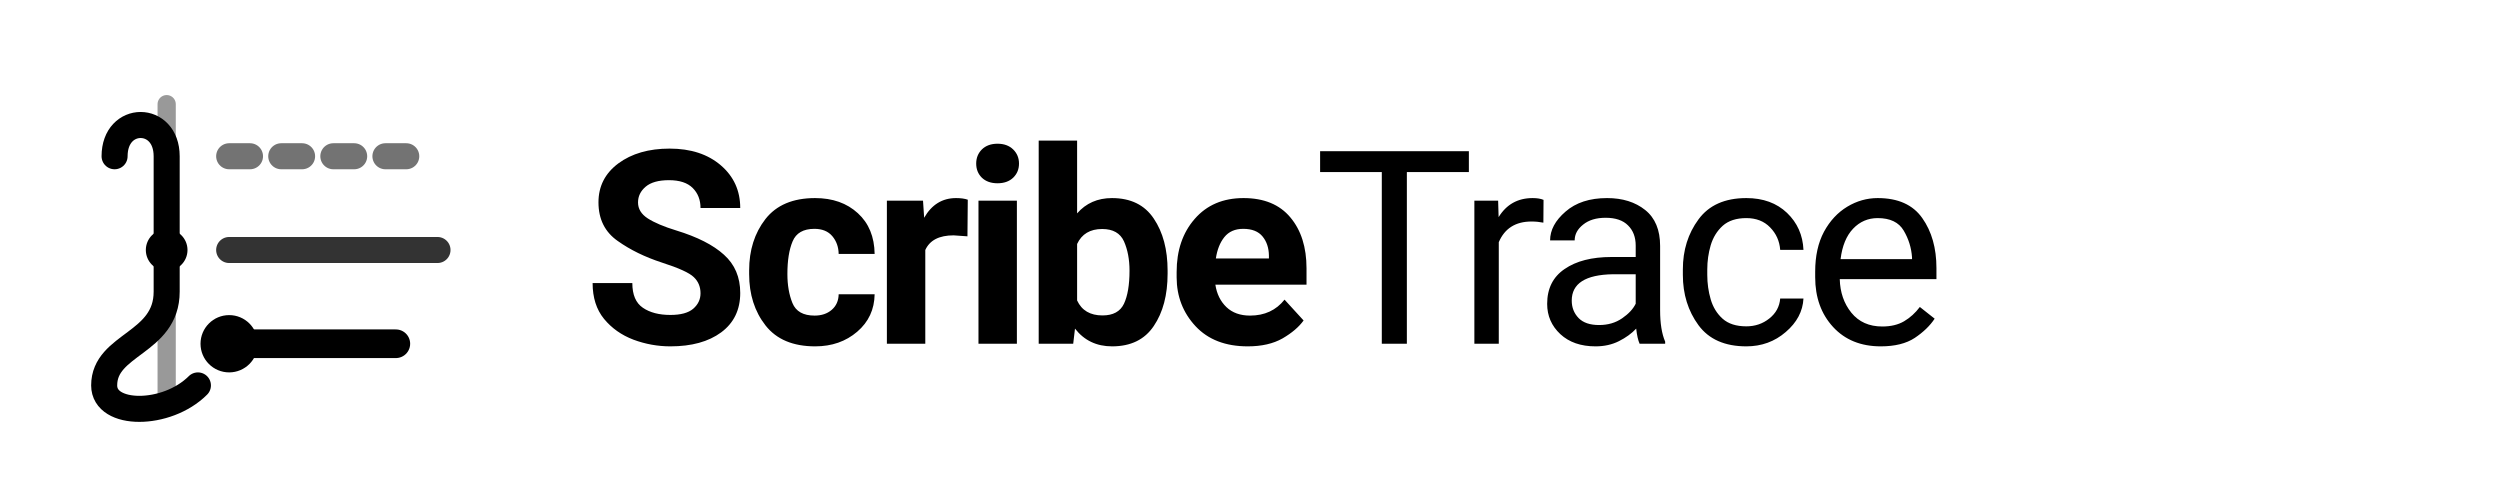
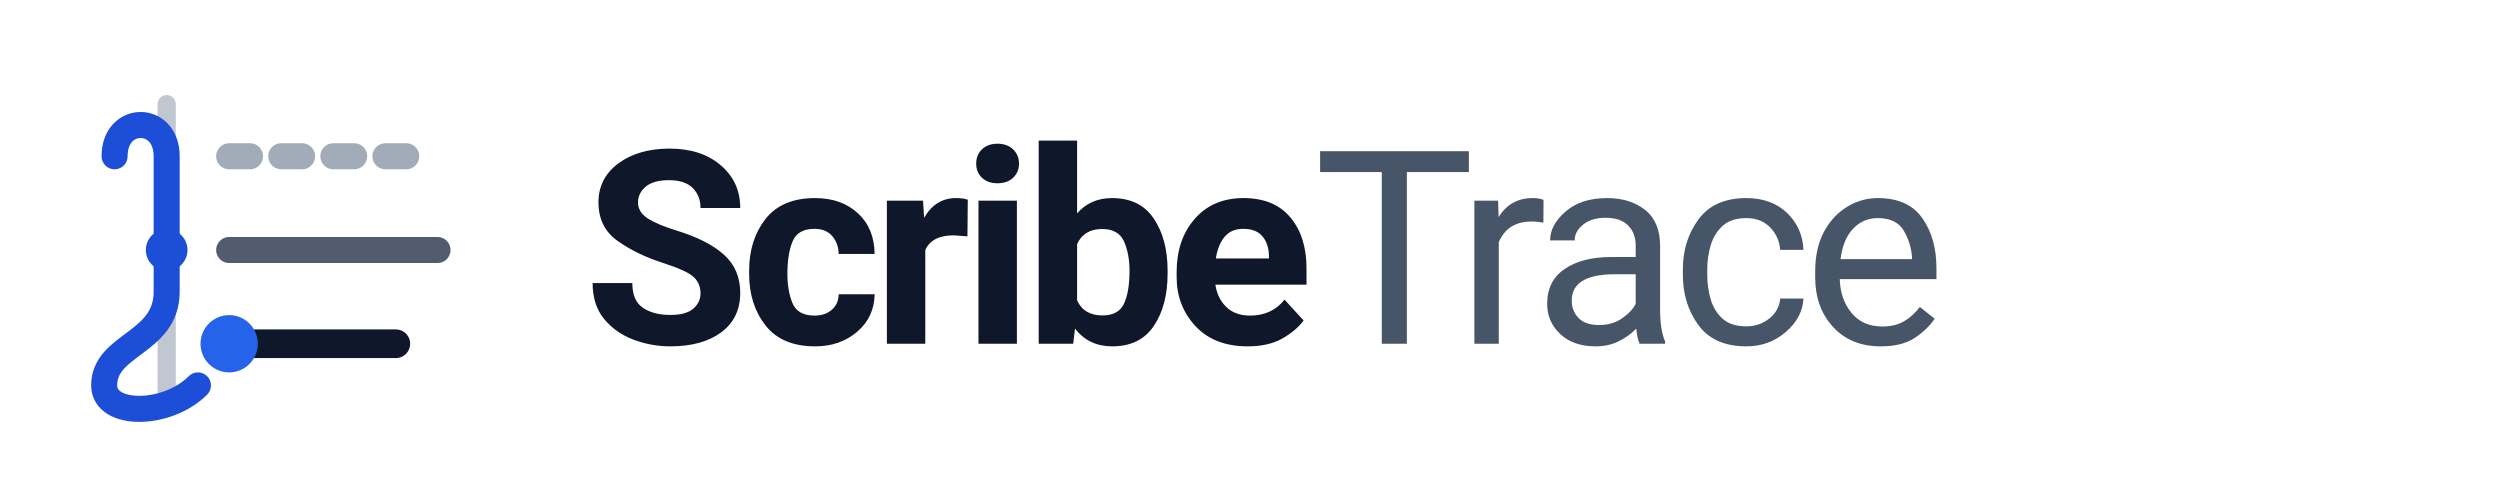
<svg xmlns="http://www.w3.org/2000/svg" viewBox="0 0 240 48" width="240" height="48" fill="none">
  <style>
-     .st-stroke { stroke: currentColor; stroke-linecap: round; stroke-linejoin: round; }
-     .st-fill { fill: currentColor; }
-     .st-wordmark {
+     .st-stroke-light { stroke: #0f172a; stroke-linecap: round; stroke-linejoin: round; }
+     .st-wordmark-light {
      font-family: -apple-system, BlinkMacSystemFont, "Segoe UI", Roboto, "Helvetica Neue", Arial, sans-serif;
      font-size: 26px;
      font-weight: 600;
      letter-spacing: -0.035em;
-       fill: currentColor;
+       fill: #0f172a;
    }
-     .st-sub {
+     .st-sub-light {
      font-weight: 400;
-       opacity: 0.82;
+       fill: #475569;
    }
  </style>
-   <g class="st-stroke" transform="translate(4, 4)">
-     <line x1="12" y1="6" x2="12" y2="34" stroke-width="1.75" opacity="0.4" />
-     <line x1="18" y1="11" x2="36" y2="11" stroke-width="2.5" stroke-dasharray="2 3" opacity="0.55" />
-     <line x1="18" y1="20" x2="38" y2="20" stroke-width="2.5" opacity="0.8" />
-     <line x1="18" y1="29" x2="34" y2="29" stroke-width="2.75" />
-     <path d="M7 11 C 7 7, 12 7, 12 11 L 12 24 C 12 29, 6 29, 6 33 C 6 36, 12 36, 15 33" stroke-width="2.5" />
-     <circle cx="18" cy="29" r="2.75" class="st-fill" stroke="none" />
-     <circle cx="12" cy="20" r="2" class="st-fill" stroke="none" />
+   <g class="st-stroke-light" transform="translate(4, 4)">
+     <line x1="12" y1="6" x2="12" y2="34" stroke="#64748b" stroke-width="1.75" opacity="0.4" />
+     <line x1="18" y1="11" x2="36" y2="11" stroke="#64748b" stroke-width="2.5" stroke-dasharray="2 3" opacity="0.6" />
+     <line x1="18" y1="20" x2="38" y2="20" stroke="#334155" stroke-width="2.5" opacity="0.85" />
+     <line x1="18" y1="29" x2="34" y2="29" stroke="#0f172a" stroke-width="2.75" />
+     <path d="M7 11 C 7 7, 12 7, 12 11 L 12 24 C 12 29, 6 29, 6 33 C 6 36, 12 36, 15 33" stroke="#1d4ed8" stroke-width="2.5" />
+     <circle cx="18" cy="29" r="2.75" fill="#2563eb" stroke="none" />
+     <circle cx="12" cy="20" r="2" fill="#1d4ed8" stroke="none" />
  </g>
  <g transform="translate(56, 33)">
-     <text class="st-wordmark">Scribe<tspan class="st-sub">Trace</tspan>
+     <text class="st-wordmark-light">Scribe<tspan class="st-sub-light">Trace</tspan>
    </text>
  </g>
</svg>
